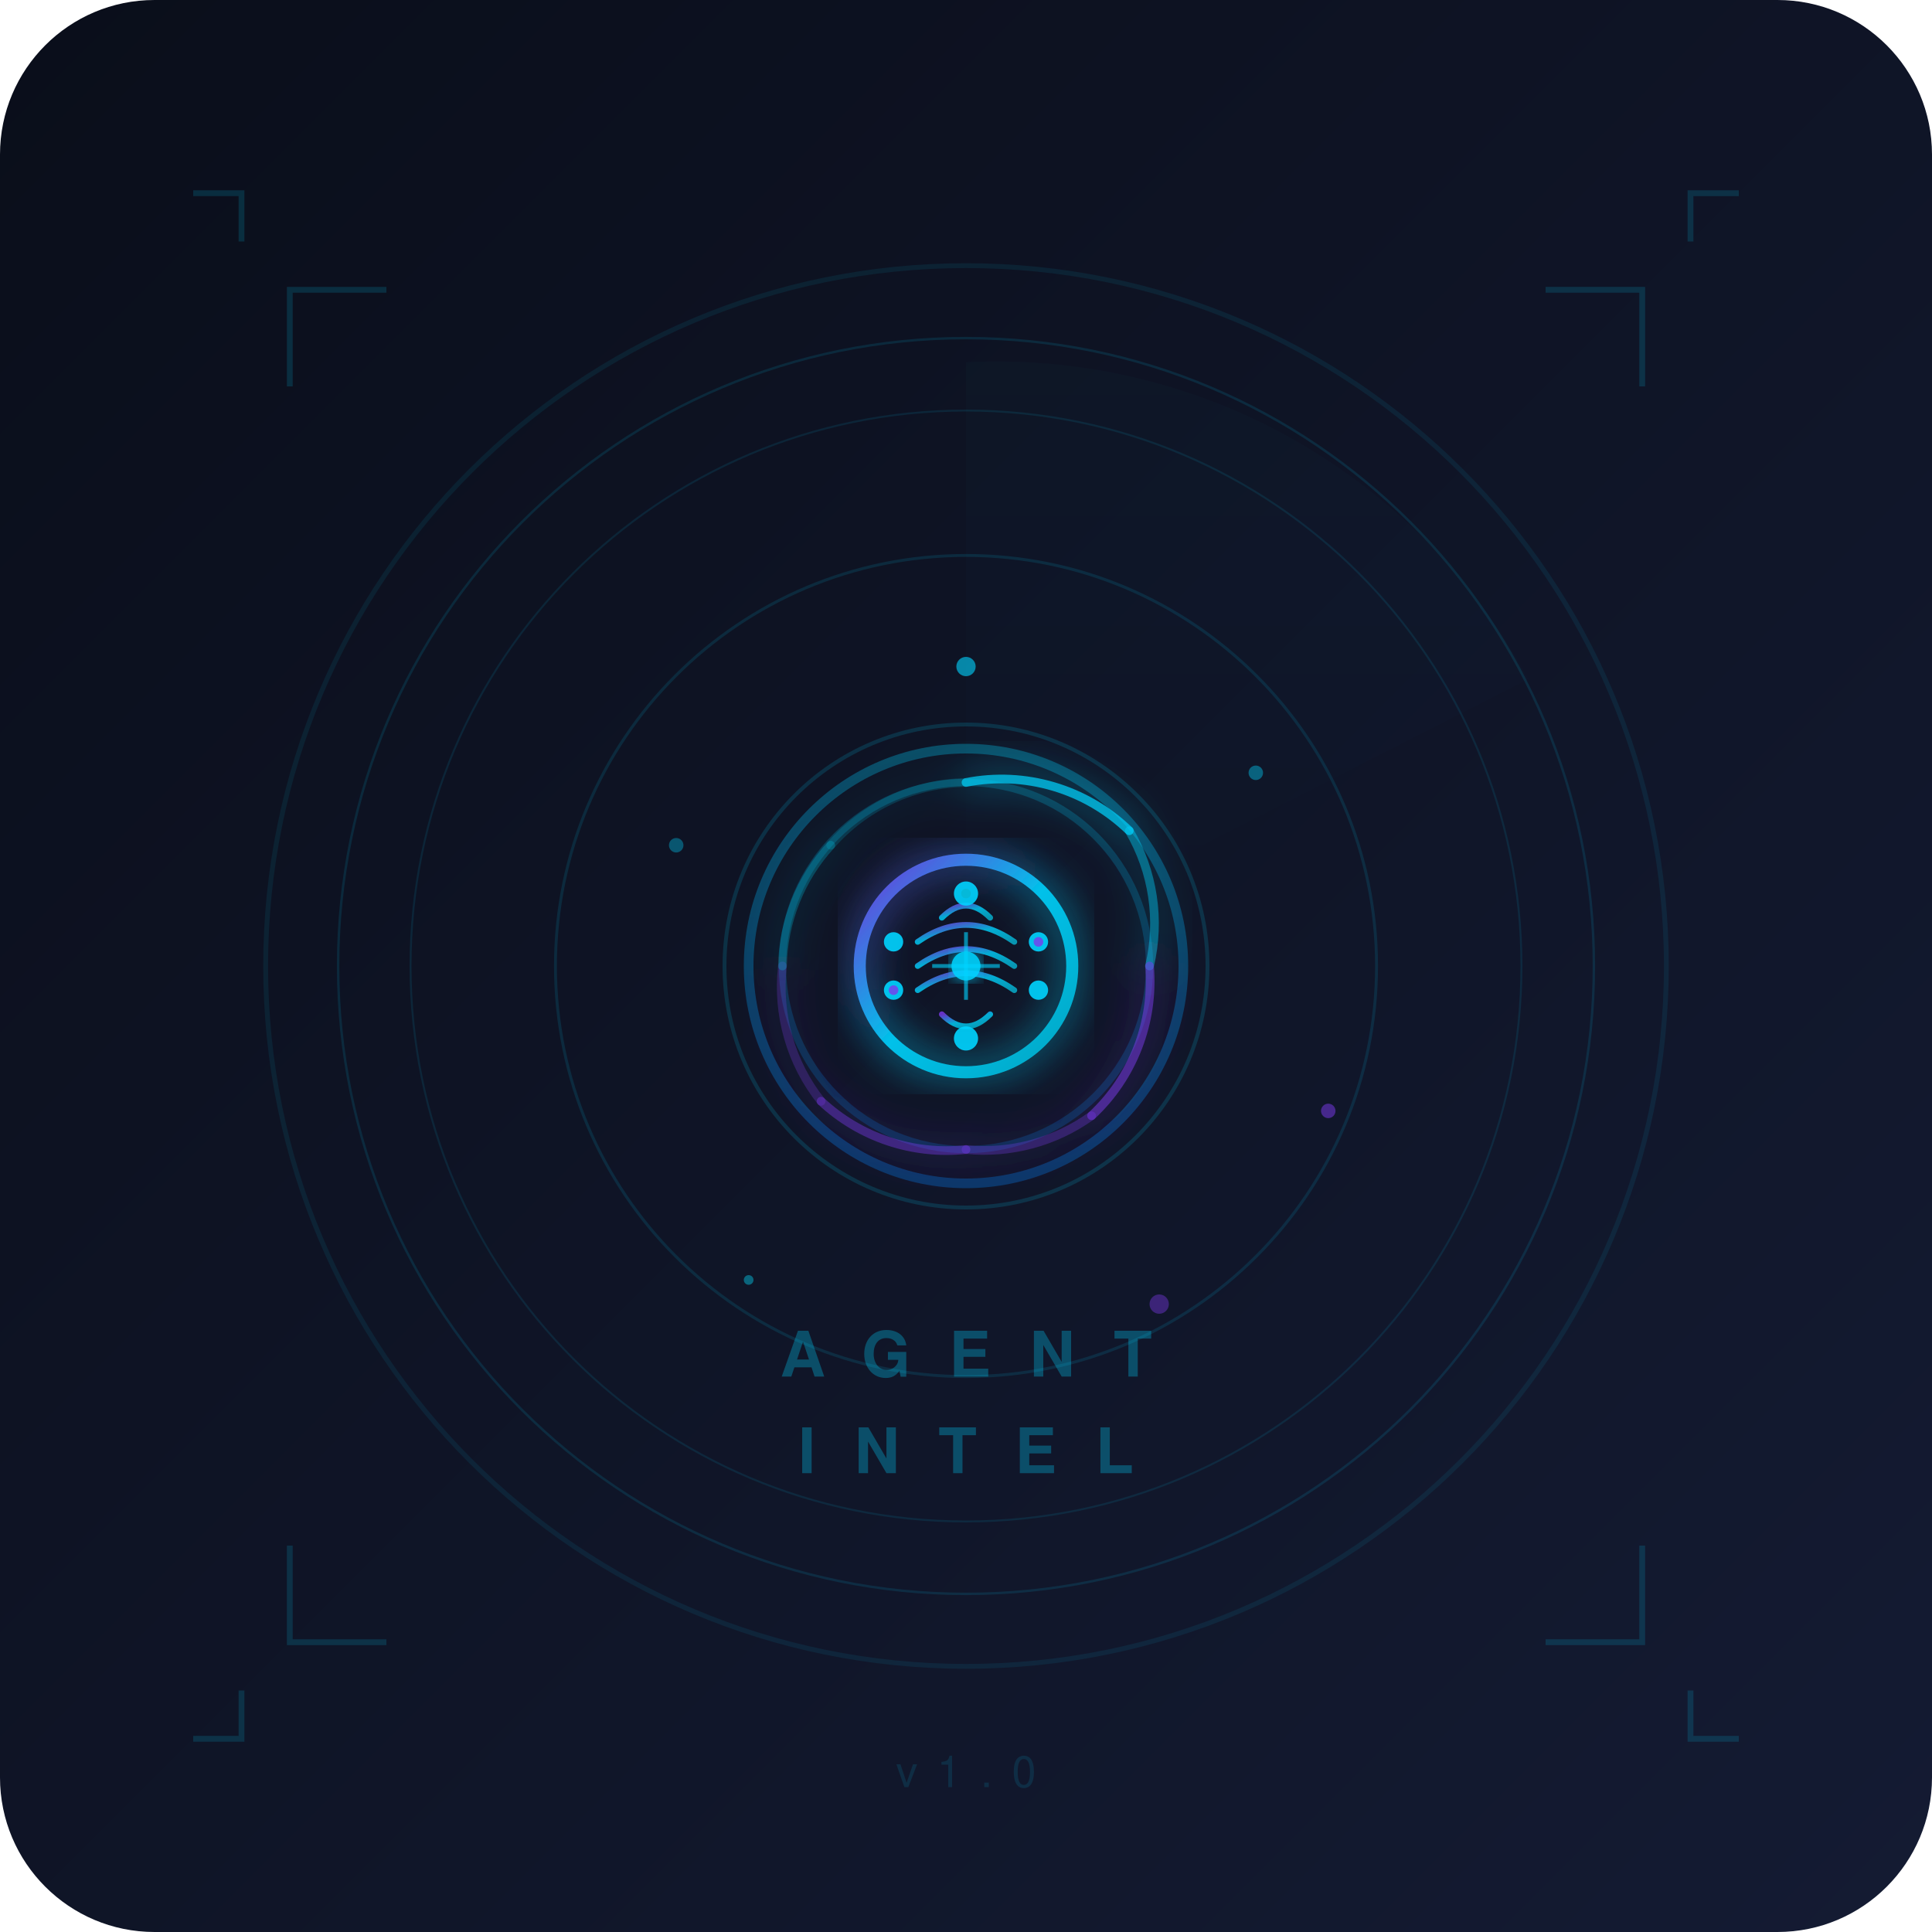
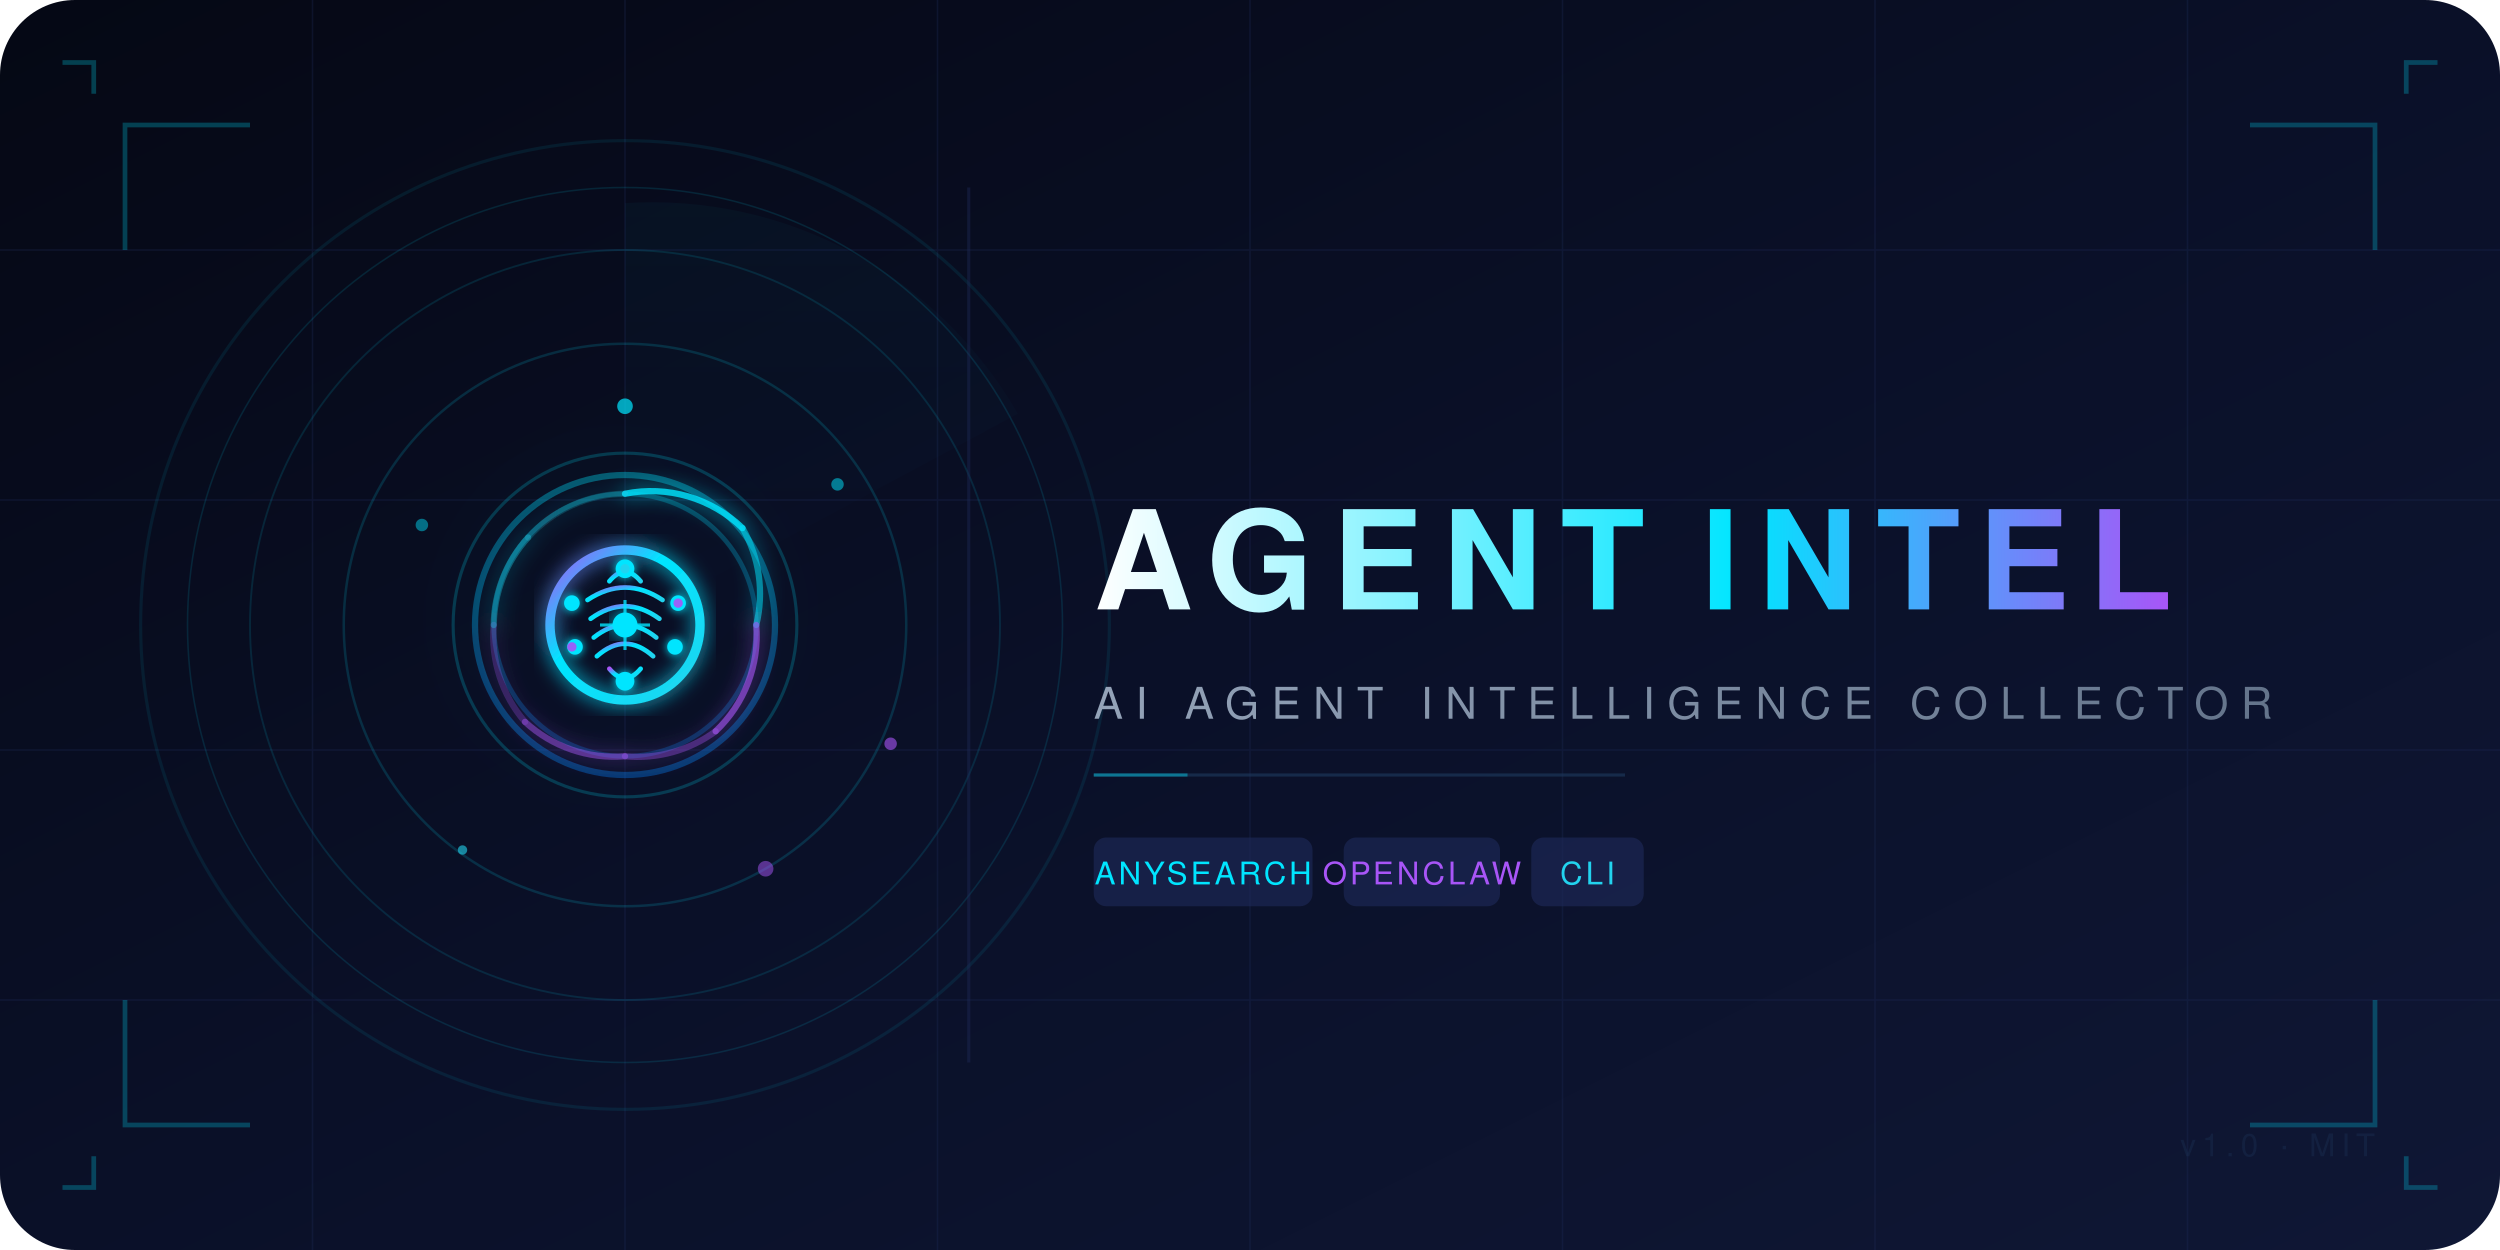
- <svg xmlns="http://www.w3.org/2000/svg" viewBox="0 0 400 400" width="400" height="400">
+ <svg xmlns="http://www.w3.org/2000/svg" viewBox="0 0 800 400" width="800" height="400">
  <defs>
    <linearGradient id="bgGrad" x1="0" y1="0" x2="1" y2="1">
-       <stop offset="0%" stop-color="#0a0e1a" />
-       <stop offset="100%" stop-color="#141b33" />
+       <stop offset="0%" stop-color="#050814" />
+       <stop offset="50%" stop-color="#0a1028" />
+       <stop offset="100%" stop-color="#0f1735" />
    </linearGradient>
    <linearGradient id="radarGrad" x1="0" y1="0" x2="0" y2="1">
-       <stop offset="0%" stop-color="#00d4ff" />
+       <stop offset="0%" stop-color="#00e5ff" />
      <stop offset="100%" stop-color="#0088ff" />
    </linearGradient>
    <linearGradient id="brainGrad" x1="0" y1="0" x2="1" y2="1">
-       <stop offset="0%" stop-color="#7c3aed" />
-       <stop offset="50%" stop-color="#00d4ff" />
-       <stop offset="100%" stop-color="#06b6d4" />
+       <stop offset="0%" stop-color="#a855f7" />
+       <stop offset="40%" stop-color="#00e5ff" />
+       <stop offset="100%" stop-color="#22d3ee" />
    </linearGradient>
    <linearGradient id="glowGrad" x1="0" y1="0" x2="0" y2="1">
-       <stop offset="0%" stop-color="#00d4ff" stop-opacity="0.15" />
+       <stop offset="0%" stop-color="#00e5ff" stop-opacity="0.2" />
      <stop offset="100%" stop-color="#0088ff" stop-opacity="0" />
    </linearGradient>
+     <linearGradient id="glowGrad2" x1="0" y1="0" x2="1" y2="1">
+       <stop offset="0%" stop-color="#00e5ff" stop-opacity="0.08" />
+       <stop offset="100%" stop-color="#0088ff" stop-opacity="0.02" />
+     </linearGradient>
+     <linearGradient id="titleGrad" x1="0" y1="0" x2="1" y2="0">
+       <stop offset="0%" stop-color="#ffffff" />
+       <stop offset="60%" stop-color="#00e5ff" />
+       <stop offset="100%" stop-color="#a855f7" />
+     </linearGradient>
+     <linearGradient id="subGrad" x1="0" y1="0" x2="1" y2="0">
+       <stop offset="0%" stop-color="#94a3b8" />
+       <stop offset="100%" stop-color="#64748b" />
+     </linearGradient>
    <filter id="glow">
-       <feGaussianBlur stdDeviation="4" result="blur" />
+       <feGaussianBlur stdDeviation="3" result="blur" />
      <feMerge>
        <feMergeNode in="blur" />
        <feMergeNode in="SourceGraphic" />
      </feMerge>
    </filter>
-     <filter id="softGlow">
-       <feGaussianBlur stdDeviation="8" />
+     <filter id="strongGlow">
+       <feGaussianBlur stdDeviation="6" />
    </filter>
    <filter id="innerGlow">
-       <feGaussianBlur stdDeviation="2" result="blur" />
+       <feGaussianBlur stdDeviation="1.5" result="blur" />
      <feMerge>
        <feMergeNode in="blur" />
        <feMergeNode in="SourceGraphic" />
      </feMerge>
    </filter>
  </defs>
-   <rect width="400" height="400" fill="url(#bgGrad)" rx="32" />
-   <circle cx="200" cy="200" r="145" fill="none" stroke="#00d4ff" stroke-width="1" opacity="0.08" />
-   <circle cx="200" cy="200" r="130" fill="none" stroke="#00d4ff" stroke-width="0.5" opacity="0.12" />
-   <path d="M200,200 L200,75 A125,125 0 0,1 316.4,140.6 Z" fill="url(#glowGrad)" opacity="0.12">
+   <rect width="800" height="400" fill="url(#bgGrad)" rx="24" />
+   <g stroke="#1e2a5a" stroke-width="0.5" opacity="0.3">
+     <line x1="0" y1="80" x2="800" y2="80" />
+     <line x1="0" y1="160" x2="800" y2="160" />
+     <line x1="0" y1="240" x2="800" y2="240" />
+     <line x1="0" y1="320" x2="800" y2="320" />
+     <line x1="100" y1="0" x2="100" y2="400" />
+     <line x1="200" y1="0" x2="200" y2="400" />
+     <line x1="300" y1="0" x2="300" y2="400" />
+     <line x1="400" y1="0" x2="400" y2="400" />
+     <line x1="500" y1="0" x2="500" y2="400" />
+     <line x1="600" y1="0" x2="600" y2="400" />
+     <line x1="700" y1="0" x2="700" y2="400" />
+   </g>
+   <circle cx="200" cy="200" r="155" fill="none" stroke="#00e5ff" stroke-width="1" opacity="0.08" />
+   <circle cx="200" cy="200" r="140" fill="none" stroke="#00e5ff" stroke-width="0.5" opacity="0.12" />
+   <circle cx="200" cy="200" r="60" fill="url(#glowGrad2)" filter="url(#strongGlow)" opacity="0.15" />
+   <path d="M200,200 L200,65 A135,135 0 0,1 325.7,132.4 Z" fill="url(#glowGrad)" opacity="0.15">
    <animateTransform attributeName="transform" type="rotate" from="0 200 200" to="360 200 200" dur="4s" repeatCount="indefinite" />
  </path>
-   <line x1="200" y1="200" x2="200" y2="75" stroke="#00d4ff" stroke-width="1.5" opacity="0.3" filter="url(#glow)">
+   <line x1="200" y1="200" x2="200" y2="65" stroke="#00e5ff" stroke-width="2" opacity="0.4" filter="url(#glow)">
    <animateTransform attributeName="transform" type="rotate" from="0 200 200" to="360 200 200" dur="4s" repeatCount="indefinite" />
  </line>
-   <circle cx="200" cy="200" r="50" fill="none" stroke="#00d4ff" stroke-width="0.8" opacity="0.15" />
-   <circle cx="200" cy="200" r="85" fill="none" stroke="#00d4ff" stroke-width="0.6" opacity="0.12" />
-   <circle cx="200" cy="200" r="115" fill="none" stroke="#00d4ff" stroke-width="0.4" opacity="0.1" />
-   <circle cx="200" cy="138" r="2" fill="#00d4ff" opacity="0.6">
-     <animate attributeName="opacity" values="0.6;0.2;0.6" dur="2s" repeatCount="indefinite" />
+   <circle cx="200" cy="200" r="55" fill="none" stroke="#00e5ff" stroke-width="1" opacity="0.2" />
+   <circle cx="200" cy="200" r="90" fill="none" stroke="#00e5ff" stroke-width="0.8" opacity="0.15" />
+   <circle cx="200" cy="200" r="120" fill="none" stroke="#00e5ff" stroke-width="0.6" opacity="0.12" />
+   <circle cx="200" cy="130" r="2.5" fill="#00e5ff" opacity="0.7">
+     <animate attributeName="opacity" values="0.7;0.15;0.7" dur="2s" repeatCount="indefinite" />
  </circle>
-   <circle cx="260" cy="160" r="1.5" fill="#00d4ff" opacity="0.4">
-     <animate attributeName="opacity" values="0.4;0.1;0.4" dur="1.5s" repeatCount="indefinite" />
+   <circle cx="268" cy="155" r="2" fill="#00e5ff" opacity="0.5">
+     <animate attributeName="opacity" values="0.5;0.1;0.5" dur="1.5s" repeatCount="indefinite" />
  </circle>
-   <circle cx="275" cy="230" r="1.5" fill="#7c3aed" opacity="0.5">
-     <animate attributeName="opacity" values="0.5;0.15;0.5" dur="2.5s" repeatCount="indefinite" />
+   <circle cx="285" cy="238" r="2" fill="#a855f7" opacity="0.6">
+     <animate attributeName="opacity" values="0.6;0.1;0.6" dur="2.5s" repeatCount="indefinite" />
  </circle>
-   <circle cx="240" cy="270" r="2" fill="#7c3aed" opacity="0.4">
-     <animate attributeName="opacity" values="0.4;0.1;0.4" dur="1.8s" repeatCount="indefinite" />
+   <circle cx="245" cy="278" r="2.5" fill="#a855f7" opacity="0.5">
+     <animate attributeName="opacity" values="0.5;0.1;0.5" dur="1.8s" repeatCount="indefinite" />
  </circle>
-   <circle cx="155" cy="265" r="1" fill="#06b6d4" opacity="0.5">
-     <animate attributeName="opacity" values="0.5;0.1;0.5" dur="2.2s" repeatCount="indefinite" />
+   <circle cx="148" cy="272" r="1.5" fill="#22d3ee" opacity="0.6">
+     <animate attributeName="opacity" values="0.6;0.1;0.6" dur="2.2s" repeatCount="indefinite" />
  </circle>
-   <circle cx="140" cy="175" r="1.5" fill="#00d4ff" opacity="0.35">
-     <animate attributeName="opacity" values="0.35;0.1;0.35" dur="1.7s" repeatCount="indefinite" />
+   <circle cx="135" cy="168" r="2" fill="#00e5ff" opacity="0.45">
+     <animate attributeName="opacity" values="0.45;0.1;0.45" dur="1.7s" repeatCount="indefinite" />
  </circle>
-   <circle cx="200" cy="200" r="45" fill="none" stroke="url(#radarGrad)" stroke-width="2" opacity="0.3" />
-   <circle cx="200" cy="200" r="38" fill="none" stroke="url(#radarGrad)" stroke-width="1.5" opacity="0.2" />
+   <circle cx="200" cy="200" r="48" fill="none" stroke="url(#radarGrad)" stroke-width="2" opacity="0.35" />
+   <circle cx="200" cy="200" r="42" fill="none" stroke="url(#radarGrad)" stroke-width="1.5" opacity="0.25" />
  <g filter="url(#glow)">
-     <path d="M200,162 A38,38 0 0,1 233.8,172" fill="none" stroke="#00d4ff" stroke-width="1.8" stroke-linecap="round" opacity="0.7" />
-     <path d="M233.8,172 A38,38 0 0,1 238,200" fill="none" stroke="#00d4ff" stroke-width="1.8" stroke-linecap="round" opacity="0.4" />
-     <path d="M238,200 A38,38 0 0,1 226,231" fill="none" stroke="#7c3aed" stroke-width="1.8" stroke-linecap="round" opacity="0.5" />
-     <path d="M226,231 A38,38 0 0,1 200,238" fill="none" stroke="#7c3aed" stroke-width="1.8" stroke-linecap="round" opacity="0.3" />
-     <path d="M200,238 A38,38 0 0,1 170,228" fill="none" stroke="#7c3aed" stroke-width="1.8" stroke-linecap="round" opacity="0.4" />
-     <path d="M170,228 A38,38 0 0,1 162,200" fill="none" stroke="#7c3aed" stroke-width="1.8" stroke-linecap="round" opacity="0.25" />
-     <path d="M162,200 A38,38 0 0,1 172,175" fill="none" stroke="#06b6d4" stroke-width="1.8" stroke-linecap="round" opacity="0.3" />
-     <path d="M172,175 A38,38 0 0,1 200,162" fill="none" stroke="#06b6d4" stroke-width="1.8" stroke-linecap="round" opacity="0.2" />
+     <path d="M200,158 A42,42 0 0,1 237.6,169" fill="none" stroke="#00e5ff" stroke-width="2" stroke-linecap="round" opacity="0.8" />
+     <path d="M237.6,169 A42,42 0 0,1 242,200" fill="none" stroke="#00e5ff" stroke-width="2" stroke-linecap="round" opacity="0.5" />
+     <path d="M242,200 A42,42 0 0,1 229,234" fill="none" stroke="#a855f7" stroke-width="2" stroke-linecap="round" opacity="0.6" />
+     <path d="M229,234 A42,42 0 0,1 200,242" fill="none" stroke="#a855f7" stroke-width="2" stroke-linecap="round" opacity="0.35" />
+     <path d="M200,242 A42,42 0 0,1 168,231" fill="none" stroke="#a855f7" stroke-width="2" stroke-linecap="round" opacity="0.45" />
+     <path d="M168,231 A42,42 0 0,1 158,200" fill="none" stroke="#a855f7" stroke-width="2" stroke-linecap="round" opacity="0.25" />
+     <path d="M158,200 A42,42 0 0,1 169,172" fill="none" stroke="#22d3ee" stroke-width="2" stroke-linecap="round" opacity="0.35" />
+     <path d="M169,172 A42,42 0 0,1 200,158" fill="none" stroke="#22d3ee" stroke-width="2" stroke-linecap="round" opacity="0.2" />
  </g>
-   <circle cx="200" cy="200" r="22" fill="none" stroke="url(#brainGrad)" stroke-width="2.5" filter="url(#glow)" opacity="0.9" />
-   <g stroke="url(#brainGrad)" stroke-width="1.2" stroke-linecap="round" fill="none" opacity="0.8">
-     <path d="M190,195 Q200,188 210,195" />
-     <path d="M190,200 Q200,193 210,200" />
-     <path d="M190,205 Q200,198 210,205" />
-     <path d="M195,190 Q200,185 205,190" />
-     <path d="M195,210 Q200,215 205,210" />
+   <circle cx="200" cy="200" r="24" fill="none" stroke="url(#brainGrad)" stroke-width="3" filter="url(#glow)" opacity="1" />
+   <g stroke="url(#brainGrad)" stroke-width="1.5" stroke-linecap="round" fill="none" opacity="1">
+     <path d="M188,192 Q200,184 212,192" />
+     <path d="M189,198 Q200,190 211,198" />
+     <path d="M190,204 Q200,196 210,204" />
+     <path d="M191,210 Q200,202 209,210" />
+     <path d="M195,186 Q200,180 205,186" />
+     <path d="M195,214 Q200,220 205,214" />
  </g>
-   <g fill="#00d4ff" opacity="0.9">
-     <circle cx="200" cy="185" r="2.5" />
-     <circle cx="185" cy="195" r="2" />
-     <circle cx="215" cy="195" r="2" />
-     <circle cx="185" cy="205" r="2" />
-     <circle cx="215" cy="205" r="2" />
-     <circle cx="200" cy="215" r="2.5" />
+   <g fill="#00e5ff" filter="url(#innerGlow)">
+     <circle cx="200" cy="182" r="3" />
+     <circle cx="183" cy="193" r="2.5" />
+     <circle cx="217" cy="193" r="2.5" />
+     <circle cx="184" cy="207" r="2.5" />
+     <circle cx="216" cy="207" r="2.5" />
+     <circle cx="200" cy="218" r="3" />
  </g>
-   <circle cx="215" cy="195" r="1" fill="#7c3aed" opacity="0.8">
-     <animate attributeName="r" values="1;3;1" dur="1.5s" repeatCount="indefinite" />
-     <animate attributeName="opacity" values="0.8;0;0.8" dur="1.5s" repeatCount="indefinite" />
+   <circle cx="217" cy="193" r="1.5" fill="#a855f7" opacity="0.9">
+     <animate attributeName="r" values="1.5;5;1.5" dur="1.5s" repeatCount="indefinite" />
+     <animate attributeName="opacity" values="0.9;0;0.9" dur="1.5s" repeatCount="indefinite" />
  </circle>
-   <circle cx="185" cy="205" r="1" fill="#7c3aed" opacity="0.8">
-     <animate attributeName="r" values="1;3;1" dur="1.8s" repeatCount="indefinite" />
-     <animate attributeName="opacity" values="0.8;0;0.8" dur="1.8s" repeatCount="indefinite" />
+   <circle cx="183" cy="207" r="1.5" fill="#a855f7" opacity="0.9">
+     <animate attributeName="r" values="1.5;5;1.5" dur="1.8s" repeatCount="indefinite" />
+     <animate attributeName="opacity" values="0.9;0;0.9" dur="1.8s" repeatCount="indefinite" />
  </circle>
-   <circle cx="200" cy="185" r="1" fill="#06b6d4" opacity="0.8">
-     <animate attributeName="r" values="1;3;1" dur="2s" repeatCount="indefinite" />
-     <animate attributeName="opacity" values="0.8;0;0.8" dur="2s" repeatCount="indefinite" />
+   <circle cx="200" cy="182" r="1.5" fill="#22d3ee" opacity="0.9">
+     <animate attributeName="r" values="1.5;5;1.5" dur="2s" repeatCount="indefinite" />
+     <animate attributeName="opacity" values="0.9;0;0.9" dur="2s" repeatCount="indefinite" />
  </circle>
-   <circle cx="200" cy="200" r="3" fill="#00d4ff" opacity="0.9" filter="url(#innerGlow)" />
-   <line x1="200" y1="193" x2="200" y2="207" stroke="#00d4ff" stroke-width="0.8" opacity="0.6" />
-   <line x1="193" y1="200" x2="207" y2="200" stroke="#00d4ff" stroke-width="0.8" opacity="0.6" />
-   <g stroke="#00d4ff" stroke-width="1.2" opacity="0.15" fill="none">
-     <path d="M60,80 L60,60 L80,60" />
-     <path d="M50,50 L50,40 L40,40" />
-     <path d="M340,80 L340,60 L320,60" />
-     <path d="M350,50 L350,40 L360,40" />
-     <path d="M60,320 L60,340 L80,340" />
-     <path d="M50,350 L50,360 L40,360" />
-     <path d="M340,320 L340,340 L320,340" />
-     <path d="M350,350 L350,360 L360,360" />
+   <circle cx="216" cy="207" r="1.5" fill="#00e5ff" opacity="0.9">
+     <animate attributeName="r" values="1.5;5;1.5" dur="2.2s" repeatCount="indefinite" />
+     <animate attributeName="opacity" values="0.9;0;0.9" dur="2.2s" repeatCount="indefinite" />
+   </circle>
+   <circle cx="200" cy="200" r="4" fill="#00e5ff" opacity="1" filter="url(#glow)" />
+   <line x1="200" y1="192" x2="200" y2="208" stroke="#00e5ff" stroke-width="1" opacity="0.8" />
+   <line x1="192" y1="200" x2="208" y2="200" stroke="#00e5ff" stroke-width="1" opacity="0.8" />
+   <g stroke="#00e5ff" stroke-width="1.5" opacity="0.25" fill="none">
+     <path d="M40,80 L40,40 L80,40" />
+     <path d="M30,30 L30,20 L20,20" />
+     <path d="M760,80 L760,40 L720,40" />
+     <path d="M770,30 L770,20 L780,20" />
+     <path d="M40,320 L40,360 L80,360" />
+     <path d="M30,370 L30,380 L20,380" />
+     <path d="M760,320 L760,360 L720,360" />
+     <path d="M770,370 L770,380 L780,380" />
  </g>
-   <text x="200" y="285" text-anchor="middle" fill="#00d4ff" font-family="'SF Pro Display','Helvetica Neue',Helvetica,Arial,sans-serif" font-size="13" font-weight="600" letter-spacing="8" opacity="0.3">AGENT</text>
-   <text x="200" y="305" text-anchor="middle" fill="#00d4ff" font-family="'SF Pro Display','Helvetica Neue',Helvetica,Arial,sans-serif" font-size="13" font-weight="600" letter-spacing="8" opacity="0.3">INTEL</text>
-   <text x="200" y="370" text-anchor="middle" fill="#00d4ff" font-family="'SF Pro Display','Helvetica Neue',Helvetica,Arial,sans-serif" font-size="9" letter-spacing="4" opacity="0.12">v1.0</text>
+   <text x="350" y="195" font-family="'SF Pro Display','Helvetica Neue',Helvetica,Arial,sans-serif" font-size="44" font-weight="700" letter-spacing="6" fill="url(#titleGrad)">AGENT INTEL</text>
+   <text x="350" y="230" font-family="'SF Pro Display','Helvetica Neue',Helvetica,Arial,sans-serif" font-size="14" font-weight="400" letter-spacing="4" fill="url(#subGrad)">AI AGENT INTELLIGENCE COLLECTOR</text>
+   <line x1="350" y1="248" x2="520" y2="248" stroke="#1e3a5f" stroke-width="1" opacity="0.6" />
+   <line x1="350" y1="248" x2="380" y2="248" stroke="#00e5ff" stroke-width="1" opacity="0.4" />
+   <g transform="translate(350, 268)">
+     <rect x="0" y="0" width="70" height="22" rx="4" fill="#1e2a5a" opacity="0.6" />
+     <text x="35" y="15" text-anchor="middle" fill="#00e5ff" font-family="'SF Pro Display','Helvetica Neue',Helvetica,Arial,sans-serif" font-size="10" font-weight="500" letter-spacing="1">ANYSEARCH</text>
+     <rect x="80" y="0" width="50" height="22" rx="4" fill="#1e2a5a" opacity="0.6" />
+     <text x="105" y="15" text-anchor="middle" fill="#a855f7" font-family="'SF Pro Display','Helvetica Neue',Helvetica,Arial,sans-serif" font-size="10" font-weight="500" letter-spacing="1">OPENCLAW</text>
+     <rect x="140" y="0" width="36" height="22" rx="4" fill="#1e2a5a" opacity="0.6" />
+     <text x="158" y="15" text-anchor="middle" fill="#22d3ee" font-family="'SF Pro Display','Helvetica Neue',Helvetica,Arial,sans-serif" font-size="10" font-weight="500" letter-spacing="1">CLI</text>
+   </g>
+   <text x="760" y="370" text-anchor="end" fill="#1e3a5f" font-family="'SF Pro Display','Helvetica Neue',Helvetica,Arial,sans-serif" font-size="10" letter-spacing="2" opacity="0.3">v1.0 · MIT</text>
+   <line x1="310" y1="60" x2="310" y2="340" stroke="#1e2a5a" stroke-width="1" opacity="0.4" />
</svg>
